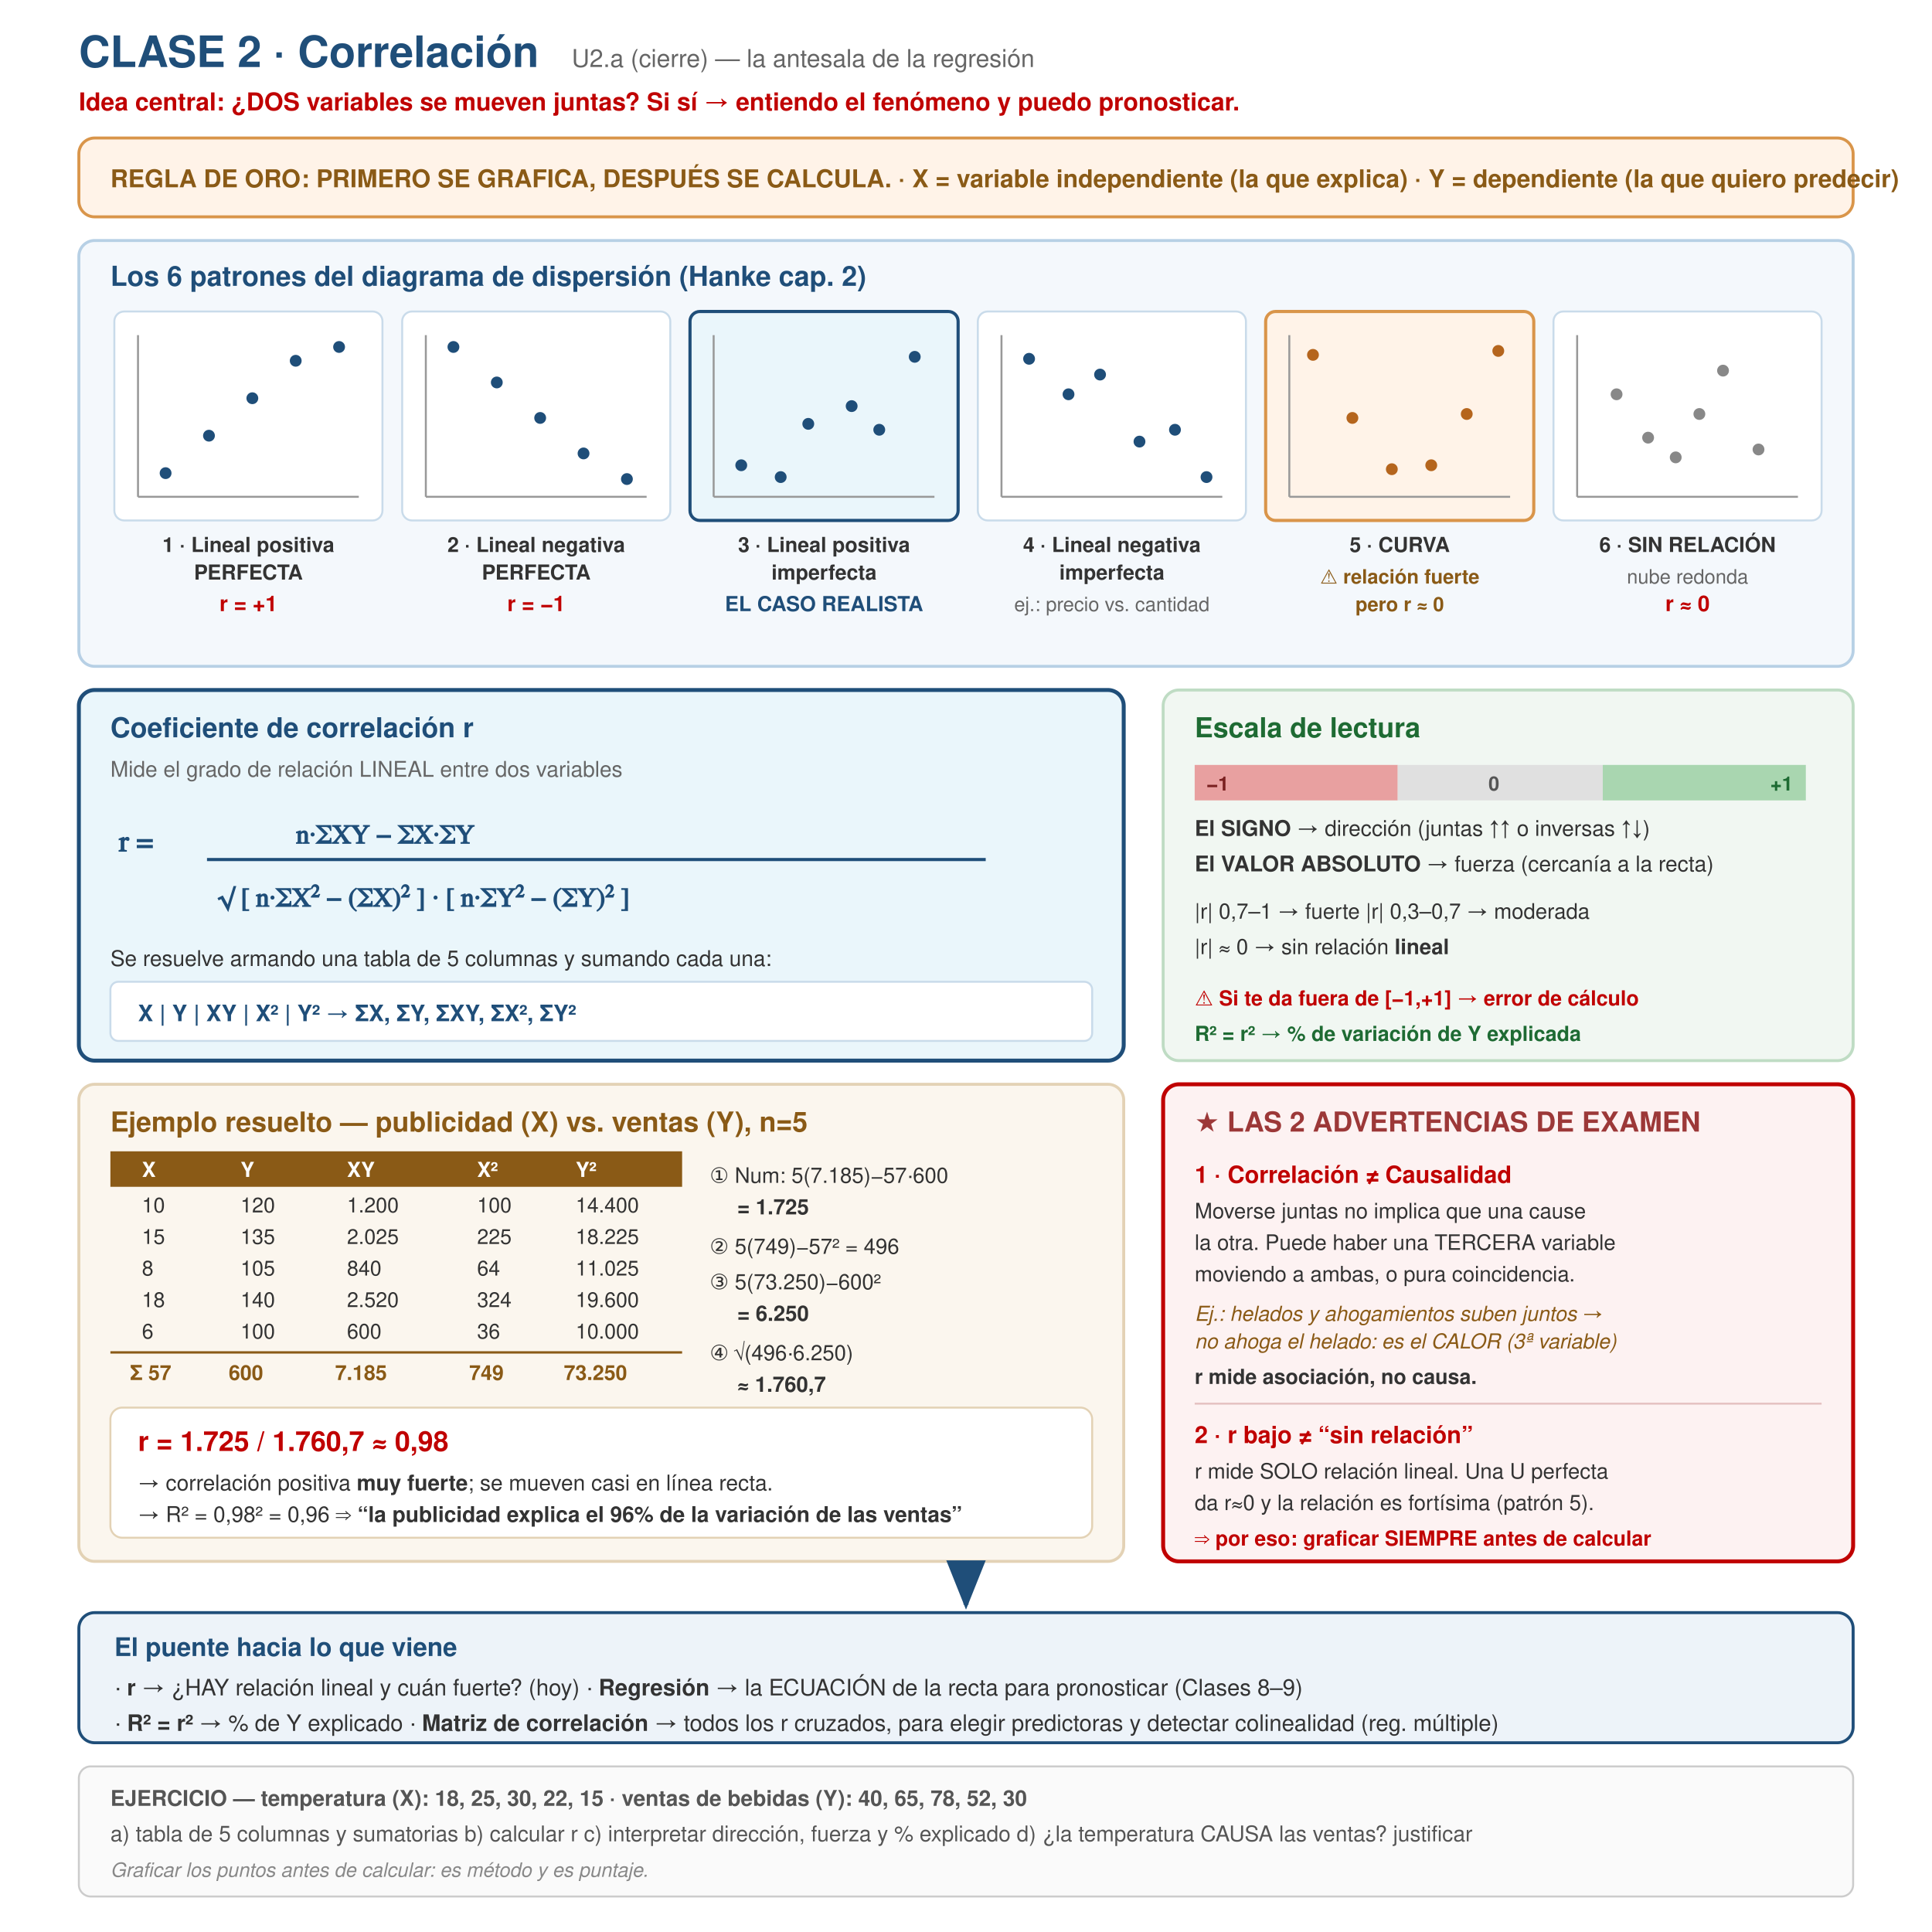
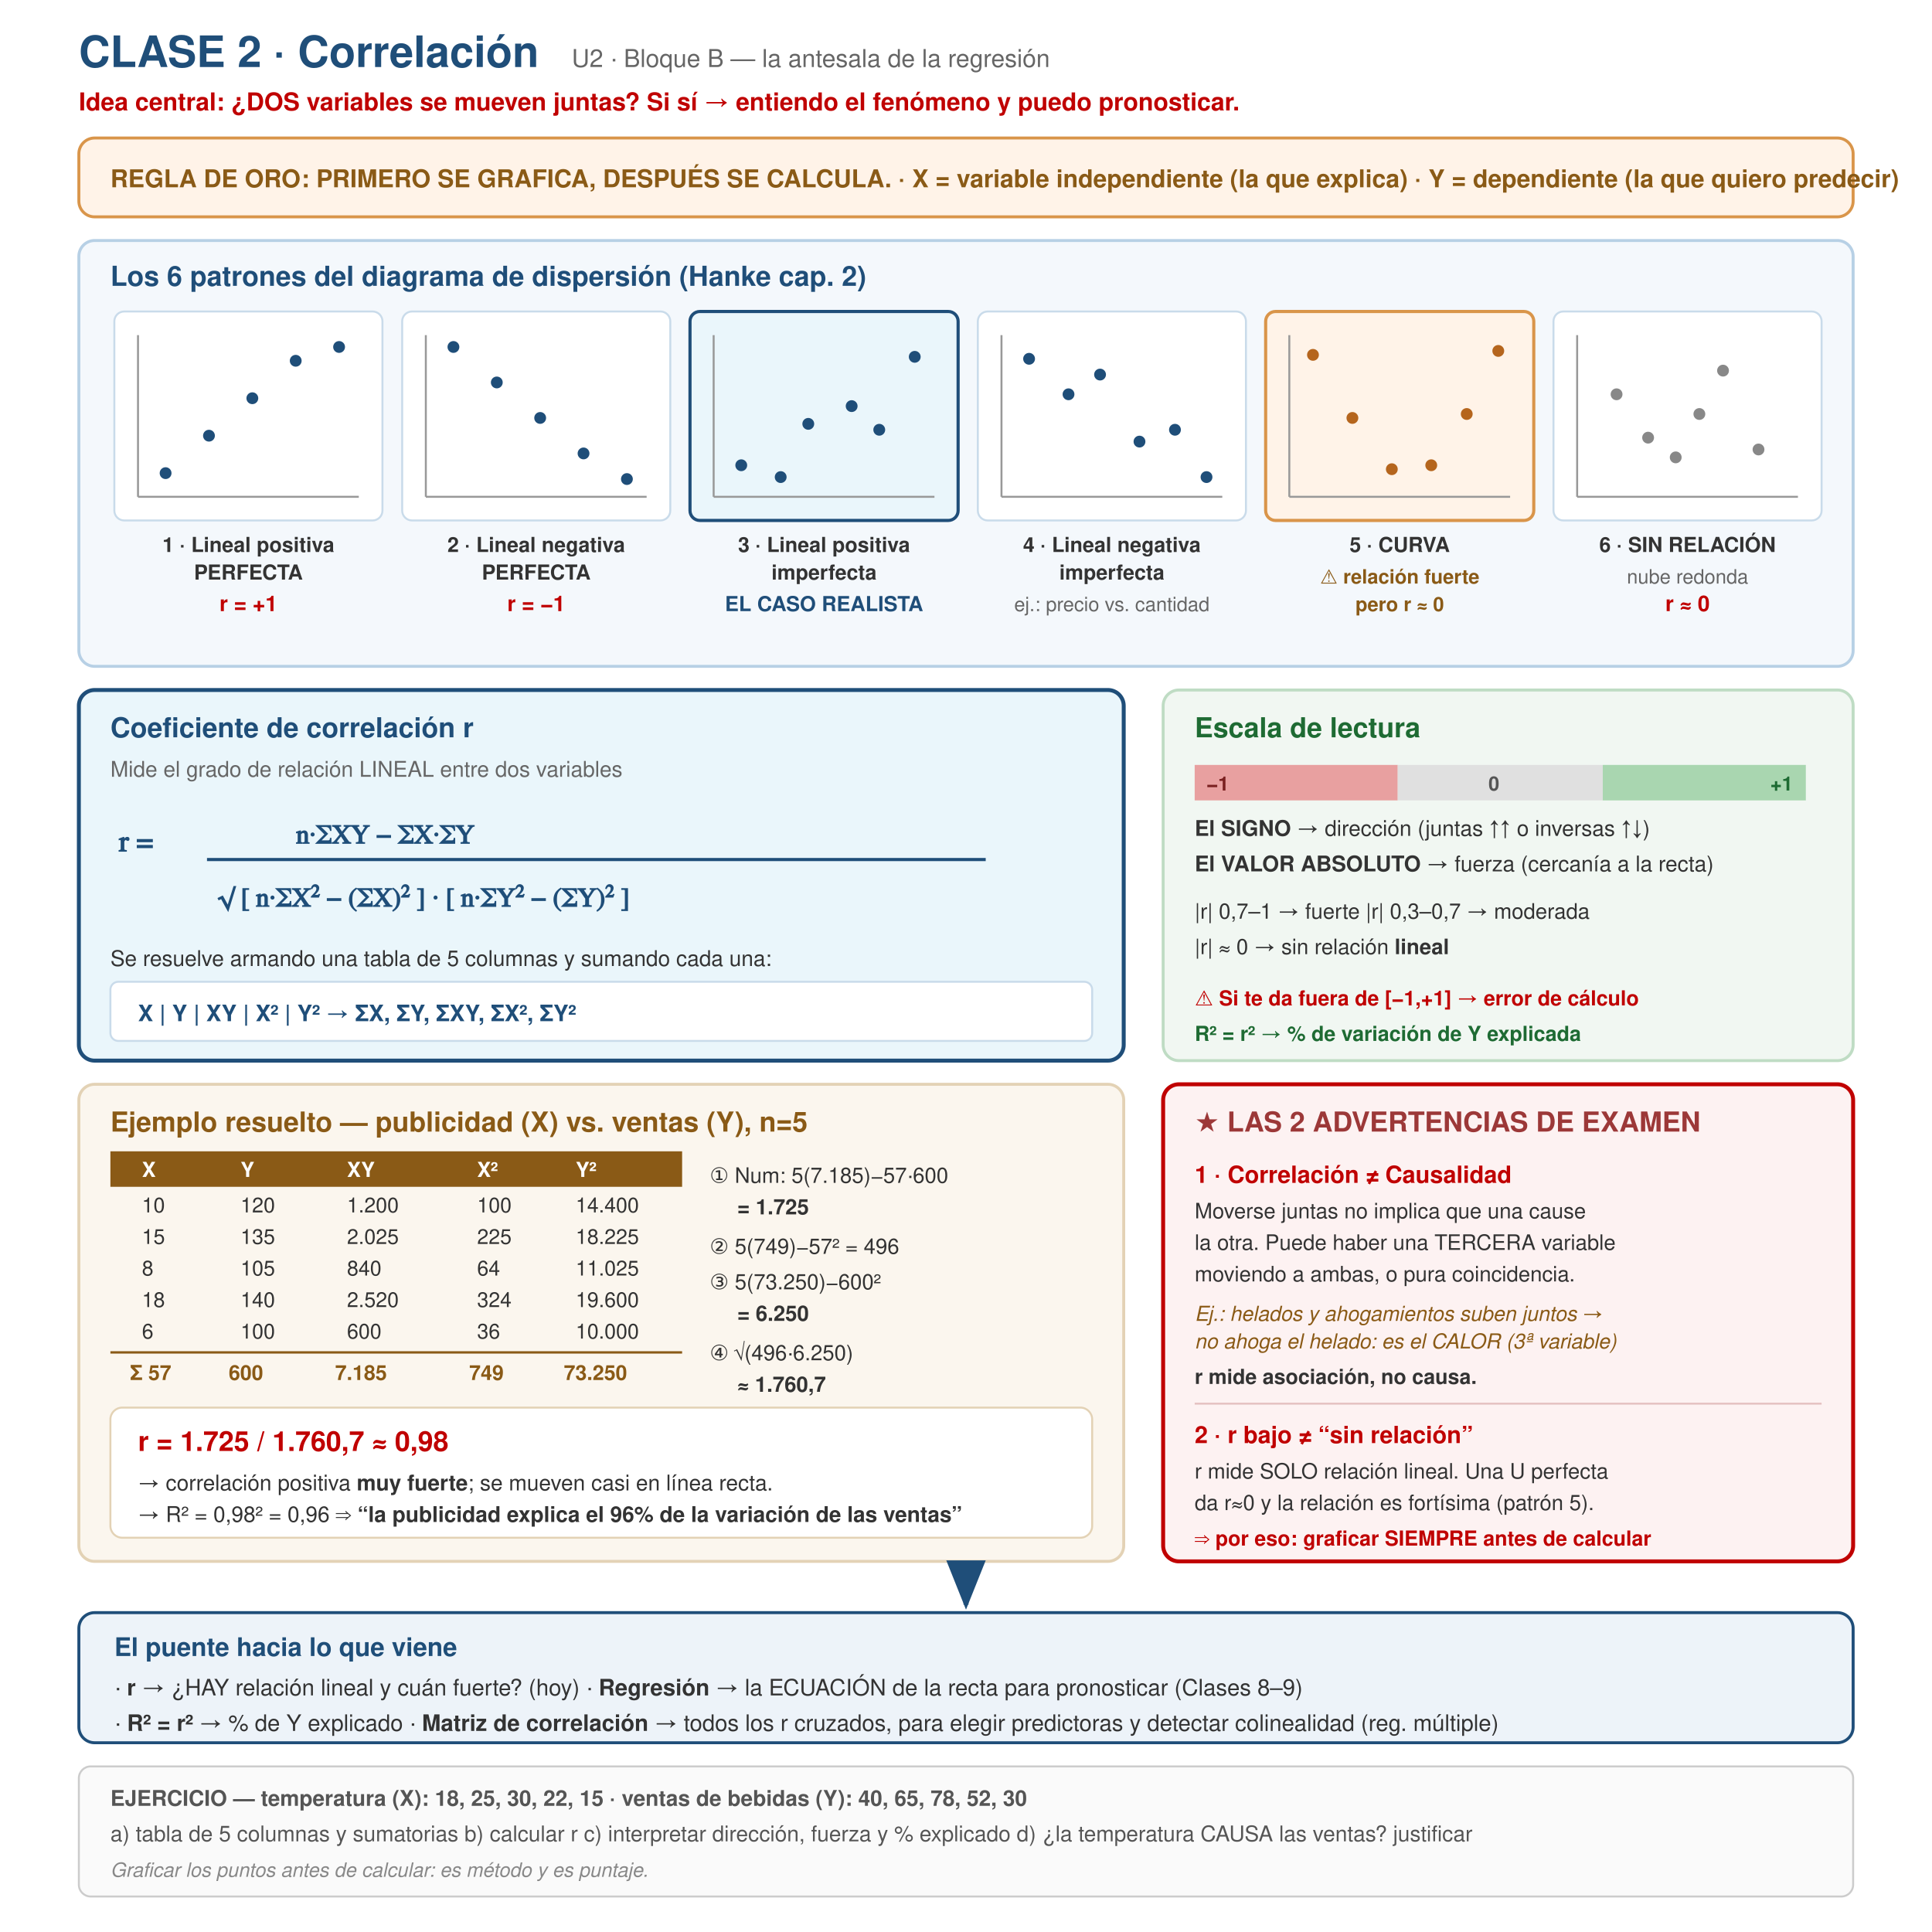
<svg xmlns="http://www.w3.org/2000/svg" viewBox="0 0 980 980" width="980" height="980" font-family="Segoe UI, Calibri, Helvetica, Arial, sans-serif">
  <defs>
    <marker id="ar" markerWidth="10" markerHeight="8" refX="9" refY="4" orient="auto">
      <path d="M0,0 L10,4 L0,8 Z" fill="#1F4E79" />
    </marker>
  </defs>
  <rect width="980" height="980" fill="#FFFFFF" />
  <text x="40" y="34" font-size="22" font-weight="700" fill="#1F4E79">CLASE 2 · Correlación</text>
-   <text x="290" y="34" font-size="12.5" fill="#666">U2.a (cierre) — la antesala de la regresión</text>
+   <text x="290" y="34" font-size="12.5" fill="#666">U2 · Bloque B — la antesala de la regresión</text>
  <text x="40" y="56" font-size="12.5" font-weight="700" fill="#C00000">Idea central: ¿DOS variables se mueven juntas? Si sí → entiendo el fenómeno y puedo pronosticar.</text>
  <rect x="40" y="70" width="900" height="40" rx="8" fill="#FFF3E8" stroke="#D9954A" stroke-width="1.5" />
  <text x="56" y="95" font-size="12.5" font-weight="700" fill="#8A5A16">REGLA DE ORO: PRIMERO SE GRAFICA, DESPUÉS SE CALCULA.  ·  X = variable independiente (la que explica) · Y = dependiente (la que quiero predecir)</text>
  <rect x="40" y="122" width="900" height="216" rx="8" fill="#F4F8FC" stroke="#B7D0E5" stroke-width="1.5" />
  <text x="56" y="145" font-size="14" font-weight="700" fill="#1F4E79">Los 6 patrones del diagrama de dispersión (Hanke cap. 2)</text>
  <rect x="58" y="158" width="136" height="106" rx="5" fill="#fff" stroke="#C9DBEA" />
  <line x1="70" y1="252" x2="70" y2="170" stroke="#999" stroke-width="1" />
  <line x1="70" y1="252" x2="182" y2="252" stroke="#999" stroke-width="1" />
  <circle cx="84" cy="240" r="3" fill="#1F4E79" />
  <circle cx="106" cy="221" r="3" fill="#1F4E79" />
  <circle cx="128" cy="202" r="3" fill="#1F4E79" />
  <circle cx="150" cy="183" r="3" fill="#1F4E79" />
  <circle cx="172" cy="176" r="3" fill="#1F4E79" />
  <text x="126" y="280" font-size="10.5" font-weight="700" fill="#333" text-anchor="middle">1 · Lineal positiva</text>
  <text x="126" y="294" font-size="10.5" font-weight="700" fill="#333" text-anchor="middle">PERFECTA</text>
  <text x="126" y="310" font-size="11" fill="#C00000" text-anchor="middle" font-weight="700">r = +1</text>
  <rect x="204" y="158" width="136" height="106" rx="5" fill="#fff" stroke="#C9DBEA" />
  <line x1="216" y1="252" x2="216" y2="170" stroke="#999" stroke-width="1" />
  <line x1="216" y1="252" x2="328" y2="252" stroke="#999" stroke-width="1" />
  <circle cx="230" cy="176" r="3" fill="#1F4E79" />
  <circle cx="252" cy="194" r="3" fill="#1F4E79" />
  <circle cx="274" cy="212" r="3" fill="#1F4E79" />
  <circle cx="296" cy="230" r="3" fill="#1F4E79" />
  <circle cx="318" cy="243" r="3" fill="#1F4E79" />
  <text x="272" y="280" font-size="10.5" font-weight="700" fill="#333" text-anchor="middle">2 · Lineal negativa</text>
  <text x="272" y="294" font-size="10.5" font-weight="700" fill="#333" text-anchor="middle">PERFECTA</text>
  <text x="272" y="310" font-size="11" fill="#C00000" text-anchor="middle" font-weight="700">r = −1</text>
  <rect x="350" y="158" width="136" height="106" rx="5" fill="#EAF6FB" stroke="#1F4E79" stroke-width="1.6" />
  <line x1="362" y1="252" x2="362" y2="170" stroke="#999" stroke-width="1" />
  <line x1="362" y1="252" x2="474" y2="252" stroke="#999" stroke-width="1" />
  <circle cx="376" cy="236" r="3" fill="#1F4E79" />
  <circle cx="396" cy="242" r="3" fill="#1F4E79" />
  <circle cx="410" cy="215" r="3" fill="#1F4E79" />
  <circle cx="432" cy="206" r="3" fill="#1F4E79" />
  <circle cx="446" cy="218" r="3" fill="#1F4E79" />
  <circle cx="464" cy="181" r="3" fill="#1F4E79" />
  <text x="418" y="280" font-size="10.5" font-weight="700" fill="#333" text-anchor="middle">3 · Lineal positiva</text>
  <text x="418" y="294" font-size="10.5" font-weight="700" fill="#333" text-anchor="middle">imperfecta</text>
  <text x="418" y="310" font-size="10.5" fill="#1F4E79" text-anchor="middle" font-weight="700">EL CASO REALISTA</text>
  <rect x="496" y="158" width="136" height="106" rx="5" fill="#fff" stroke="#C9DBEA" />
  <line x1="508" y1="252" x2="508" y2="170" stroke="#999" stroke-width="1" />
  <line x1="508" y1="252" x2="620" y2="252" stroke="#999" stroke-width="1" />
  <circle cx="522" cy="182" r="3" fill="#1F4E79" />
  <circle cx="542" cy="200" r="3" fill="#1F4E79" />
  <circle cx="558" cy="190" r="3" fill="#1F4E79" />
  <circle cx="578" cy="224" r="3" fill="#1F4E79" />
  <circle cx="596" cy="218" r="3" fill="#1F4E79" />
  <circle cx="612" cy="242" r="3" fill="#1F4E79" />
  <text x="564" y="280" font-size="10.5" font-weight="700" fill="#333" text-anchor="middle">4 · Lineal negativa</text>
  <text x="564" y="294" font-size="10.5" font-weight="700" fill="#333" text-anchor="middle">imperfecta</text>
  <text x="564" y="310" font-size="10" fill="#666" text-anchor="middle">ej.: precio vs. cantidad</text>
  <rect x="642" y="158" width="136" height="106" rx="5" fill="#FFF3E8" stroke="#D9954A" stroke-width="1.6" />
  <line x1="654" y1="252" x2="654" y2="170" stroke="#999" stroke-width="1" />
  <line x1="654" y1="252" x2="766" y2="252" stroke="#999" stroke-width="1" />
  <circle cx="666" cy="180" r="3" fill="#B5651D" />
  <circle cx="686" cy="212" r="3" fill="#B5651D" />
  <circle cx="706" cy="238" r="3" fill="#B5651D" />
  <circle cx="726" cy="236" r="3" fill="#B5651D" />
  <circle cx="744" cy="210" r="3" fill="#B5651D" />
  <circle cx="760" cy="178" r="3" fill="#B5651D" />
  <text x="710" y="280" font-size="10.5" font-weight="700" fill="#333" text-anchor="middle">5 · CURVA</text>
  <text x="710" y="296" font-size="10" fill="#8A5A16" text-anchor="middle" font-weight="700">⚠ relación fuerte</text>
  <text x="710" y="310" font-size="10" fill="#8A5A16" text-anchor="middle" font-weight="700">pero r ≈ 0</text>
  <rect x="788" y="158" width="136" height="106" rx="5" fill="#fff" stroke="#C9DBEA" />
  <line x1="800" y1="252" x2="800" y2="170" stroke="#999" stroke-width="1" />
  <line x1="800" y1="252" x2="912" y2="252" stroke="#999" stroke-width="1" />
  <circle cx="820" cy="200" r="3" fill="#888" />
  <circle cx="850" cy="232" r="3" fill="#888" />
  <circle cx="874" cy="188" r="3" fill="#888" />
  <circle cx="836" cy="222" r="3" fill="#888" />
  <circle cx="892" cy="228" r="3" fill="#888" />
  <circle cx="862" cy="210" r="3" fill="#888" />
  <text x="856" y="280" font-size="10.5" font-weight="700" fill="#333" text-anchor="middle">6 · SIN RELACIÓN</text>
  <text x="856" y="296" font-size="10" fill="#666" text-anchor="middle">nube redonda</text>
  <text x="856" y="310" font-size="11" fill="#C00000" text-anchor="middle" font-weight="700">r ≈ 0</text>
  <rect x="40" y="350" width="530" height="188" rx="8" fill="#EAF6FB" stroke="#1F4E79" stroke-width="2" />
  <text x="56" y="374" font-size="14" font-weight="700" fill="#1F4E79">Coeficiente de correlación r</text>
  <text x="56" y="394" font-size="11" fill="#666">Mide el grado de relación LINEAL entre dos variables</text>
  <text x="150" y="428" font-size="13.5" fill="#1F4E79" font-family="Cambria Math, Georgia, serif" font-weight="700">n·ΣXY − ΣX·ΣY</text>
  <line x1="105" y1="436" x2="500" y2="436" stroke="#1F4E79" stroke-width="1.6" />
  <text x="60" y="432" font-size="15" fill="#1F4E79" font-family="Cambria Math, Georgia, serif" font-weight="700">r =</text>
  <text x="110" y="460" font-size="13.5" fill="#1F4E79" font-family="Cambria Math, Georgia, serif" font-weight="700">√ [ n·ΣX² − (ΣX)² ] · [ n·ΣY² − (ΣY)² ]</text>
  <text x="56" y="490" font-size="11" fill="#333">Se resuelve armando una tabla de 5 columnas y sumando cada una:</text>
  <rect x="56" y="498" width="498" height="30" rx="4" fill="#fff" stroke="#C9DBEA" />
  <text x="70" y="518" font-size="11.5" font-weight="700" fill="#1F4E79">X   |   Y   |   XY   |   X²   |   Y²      →   ΣX, ΣY, ΣXY, ΣX², ΣY²</text>
  <rect x="590" y="350" width="350" height="188" rx="8" fill="#F1F7F2" stroke="#BFDCC4" stroke-width="1.5" />
  <text x="606" y="374" font-size="14" font-weight="700" fill="#1E6B33">Escala de lectura</text>
  <rect x="606" y="388" width="310" height="18" rx="4" fill="url(#g)" />
  <rect x="606" y="388" width="103" height="18" fill="#E8A0A0" />
  <rect x="709" y="388" width="104" height="18" fill="#E0E0E0" />
  <rect x="813" y="388" width="103" height="18" fill="#A9D6B0" />
  <text x="612" y="401" font-size="10" fill="#7A2020" font-weight="700">−1</text>
  <text x="755" y="401" font-size="10" fill="#555" font-weight="700">0</text>
  <text x="898" y="401" font-size="10" fill="#1E6B33" font-weight="700">+1</text>
  <text x="606" y="424" font-size="11" fill="#333">
    <tspan font-weight="700">El SIGNO</tspan> → dirección (juntas ↑↑ o inversas ↑↓)</text>
  <text x="606" y="442" font-size="11" fill="#333">
    <tspan font-weight="700">El VALOR ABSOLUTO</tspan> → fuerza (cercanía a la recta)</text>
  <text x="606" y="466" font-size="10.8" fill="#333">|r| 0,7–1 → fuerte     |r| 0,3–0,7 → moderada</text>
  <text x="606" y="484" font-size="10.8" fill="#333">|r| ≈ 0 → sin relación <tspan font-weight="700">lineal</tspan>
  </text>
  <text x="606" y="510" font-size="10.5" fill="#C00000" font-weight="700">⚠ Si te da fuera de [−1,+1] → error de cálculo</text>
  <text x="606" y="528" font-size="10.5" fill="#1E6B33" font-weight="700">R² = r² → % de variación de Y explicada</text>
  <rect x="40" y="550" width="530" height="242" rx="8" fill="#FBF6EE" stroke="#E3D2B5" stroke-width="1.5" />
  <text x="56" y="574" font-size="14" font-weight="700" fill="#8A5A16">Ejemplo resuelto — publicidad (X) vs. ventas (Y), n=5</text>
  <g font-size="10.5">
    <rect x="56" y="584" width="290" height="18" fill="#8A5A16" />
    <text x="72" y="597" fill="#fff" font-weight="700">X</text>
    <text x="122" y="597" fill="#fff" font-weight="700">Y</text>
    <text x="176" y="597" fill="#fff" font-weight="700">XY</text>
    <text x="242" y="597" fill="#fff" font-weight="700">X²</text>
    <text x="292" y="597" fill="#fff" font-weight="700">Y²</text>
    <text x="72" y="615" fill="#333">10</text>
    <text x="122" y="615" fill="#333">120</text>
    <text x="176" y="615" fill="#333">1.200</text>
    <text x="242" y="615" fill="#333">100</text>
    <text x="292" y="615" fill="#333">14.400</text>
    <text x="72" y="631" fill="#333">15</text>
    <text x="122" y="631" fill="#333">135</text>
    <text x="176" y="631" fill="#333">2.025</text>
    <text x="242" y="631" fill="#333">225</text>
    <text x="292" y="631" fill="#333">18.225</text>
    <text x="72" y="647" fill="#333">8</text>
    <text x="122" y="647" fill="#333">105</text>
    <text x="176" y="647" fill="#333">840</text>
    <text x="242" y="647" fill="#333">64</text>
    <text x="292" y="647" fill="#333">11.025</text>
    <text x="72" y="663" fill="#333">18</text>
    <text x="122" y="663" fill="#333">140</text>
    <text x="176" y="663" fill="#333">2.520</text>
    <text x="242" y="663" fill="#333">324</text>
    <text x="292" y="663" fill="#333">19.600</text>
    <text x="72" y="679" fill="#333">6</text>
    <text x="122" y="679" fill="#333">100</text>
    <text x="176" y="679" fill="#333">600</text>
    <text x="242" y="679" fill="#333">36</text>
    <text x="292" y="679" fill="#333">10.000</text>
    <line x1="56" y1="686" x2="346" y2="686" stroke="#8A5A16" stroke-width="1.2" />
    <text x="66" y="700" fill="#8A5A16" font-weight="700">Σ 57</text>
    <text x="116" y="700" fill="#8A5A16" font-weight="700">600</text>
    <text x="170" y="700" fill="#8A5A16" font-weight="700">7.185</text>
    <text x="238" y="700" fill="#8A5A16" font-weight="700">749</text>
    <text x="286" y="700" fill="#8A5A16" font-weight="700">73.250</text>
  </g>
  <text x="360" y="600" font-size="10.8" fill="#333">① Num: 5(7.185)−57·600</text>
  <text x="374" y="616" font-size="10.8" font-weight="700" fill="#333">= 1.725</text>
  <text x="360" y="636" font-size="10.8" fill="#333">② 5(749)−57² = 496</text>
  <text x="360" y="654" font-size="10.8" fill="#333">③ 5(73.250)−600²</text>
  <text x="374" y="670" font-size="10.8" font-weight="700" fill="#333">= 6.250</text>
  <text x="360" y="690" font-size="10.8" fill="#333">④ √(496·6.250)</text>
  <text x="374" y="706" font-size="10.8" font-weight="700" fill="#333">≈ 1.760,7</text>
  <rect x="56" y="714" width="498" height="66" rx="6" fill="#fff" stroke="#E3D2B5" />
  <text x="70" y="736" font-size="14" font-weight="700" fill="#C00000">r = 1.725 / 1.760,7 ≈ 0,98</text>
  <text x="70" y="756" font-size="11" fill="#333">→ correlación positiva <tspan font-weight="700">muy fuerte</tspan>; se mueven casi en línea recta.</text>
  <text x="70" y="772" font-size="11" fill="#333">→ R² = 0,98² = 0,96 ⇒ <tspan font-weight="700">“la publicidad explica el 96% de la variación de las ventas”</tspan>
  </text>
  <rect x="590" y="550" width="350" height="242" rx="8" fill="#FDF2F2" stroke="#C00000" stroke-width="2" />
  <text x="606" y="574" font-size="14" font-weight="700" fill="#9C3838">★ LAS 2 ADVERTENCIAS DE EXAMEN</text>
  <text x="606" y="600" font-size="12" font-weight="700" fill="#C00000">1 · Correlación ≠ Causalidad</text>
  <text x="606" y="618" font-size="10.8" fill="#333">Moverse juntas no implica que una cause</text>
  <text x="606" y="634" font-size="10.8" fill="#333">la otra. Puede haber una TERCERA variable</text>
  <text x="606" y="650" font-size="10.8" fill="#333">moviendo a ambas, o pura coincidencia.</text>
  <text x="606" y="670" font-size="10.5" fill="#8A5A16" font-style="italic">Ej.: helados y ahogamientos suben juntos →</text>
  <text x="606" y="684" font-size="10.5" fill="#8A5A16" font-style="italic">no ahoga el helado: es el CALOR (3ª variable)</text>
  <text x="606" y="702" font-size="10.5" fill="#333" font-weight="700">r mide asociación, no causa.</text>
  <line x1="606" y1="712" x2="924" y2="712" stroke="#E5C2C2" stroke-width="1" />
  <text x="606" y="732" font-size="12" font-weight="700" fill="#C00000">2 · r bajo ≠ “sin relación”</text>
  <text x="606" y="750" font-size="10.8" fill="#333">r mide SOLO relación lineal. Una U perfecta</text>
  <text x="606" y="766" font-size="10.8" fill="#333">da r≈0 y la relación es fortísima (patrón 5).</text>
  <text x="606" y="784" font-size="10.5" fill="#C00000" font-weight="700">⇒ por eso: graficar SIEMPRE antes de calcular</text>
  <line x1="490" y1="796" x2="490" y2="814" stroke="#1F4E79" stroke-width="2.5" marker-end="url(#ar)" />
  <rect x="40" y="818" width="900" height="66" rx="8" fill="#EDF3F9" stroke="#1F4E79" stroke-width="1.5" />
  <text x="58" y="840" font-size="13" font-weight="700" fill="#1F4E79">El puente hacia lo que viene</text>
  <text x="58" y="860" font-size="11.5" fill="#333">· <tspan font-weight="700">r</tspan> → ¿HAY relación lineal y cuán fuerte? (hoy)    · <tspan font-weight="700">Regresión</tspan> → la ECUACIÓN de la recta para pronosticar (Clases 8–9)</text>
  <text x="58" y="878" font-size="11.5" fill="#333">· <tspan font-weight="700">R² = r²</tspan> → % de Y explicado    · <tspan font-weight="700">Matriz de correlación</tspan> → todos los r cruzados, para elegir predictoras y detectar colinealidad (reg. múltiple)</text>
  <rect x="40" y="896" width="900" height="66" rx="6" fill="#FAFAFA" stroke="#CCC" />
  <text x="56" y="916" font-size="11" font-weight="700" fill="#555">EJERCICIO — temperatura (X): 18, 25, 30, 22, 15  ·  ventas de bebidas (Y): 40, 65, 78, 52, 30</text>
  <text x="56" y="934" font-size="11" fill="#555">a) tabla de 5 columnas y sumatorias   b) calcular r   c) interpretar dirección, fuerza y % explicado   d) ¿la temperatura CAUSA las ventas? justificar</text>
  <text x="56" y="952" font-size="10" fill="#888" font-style="italic">Graficar los puntos antes de calcular: es método y es puntaje.</text>
</svg>
